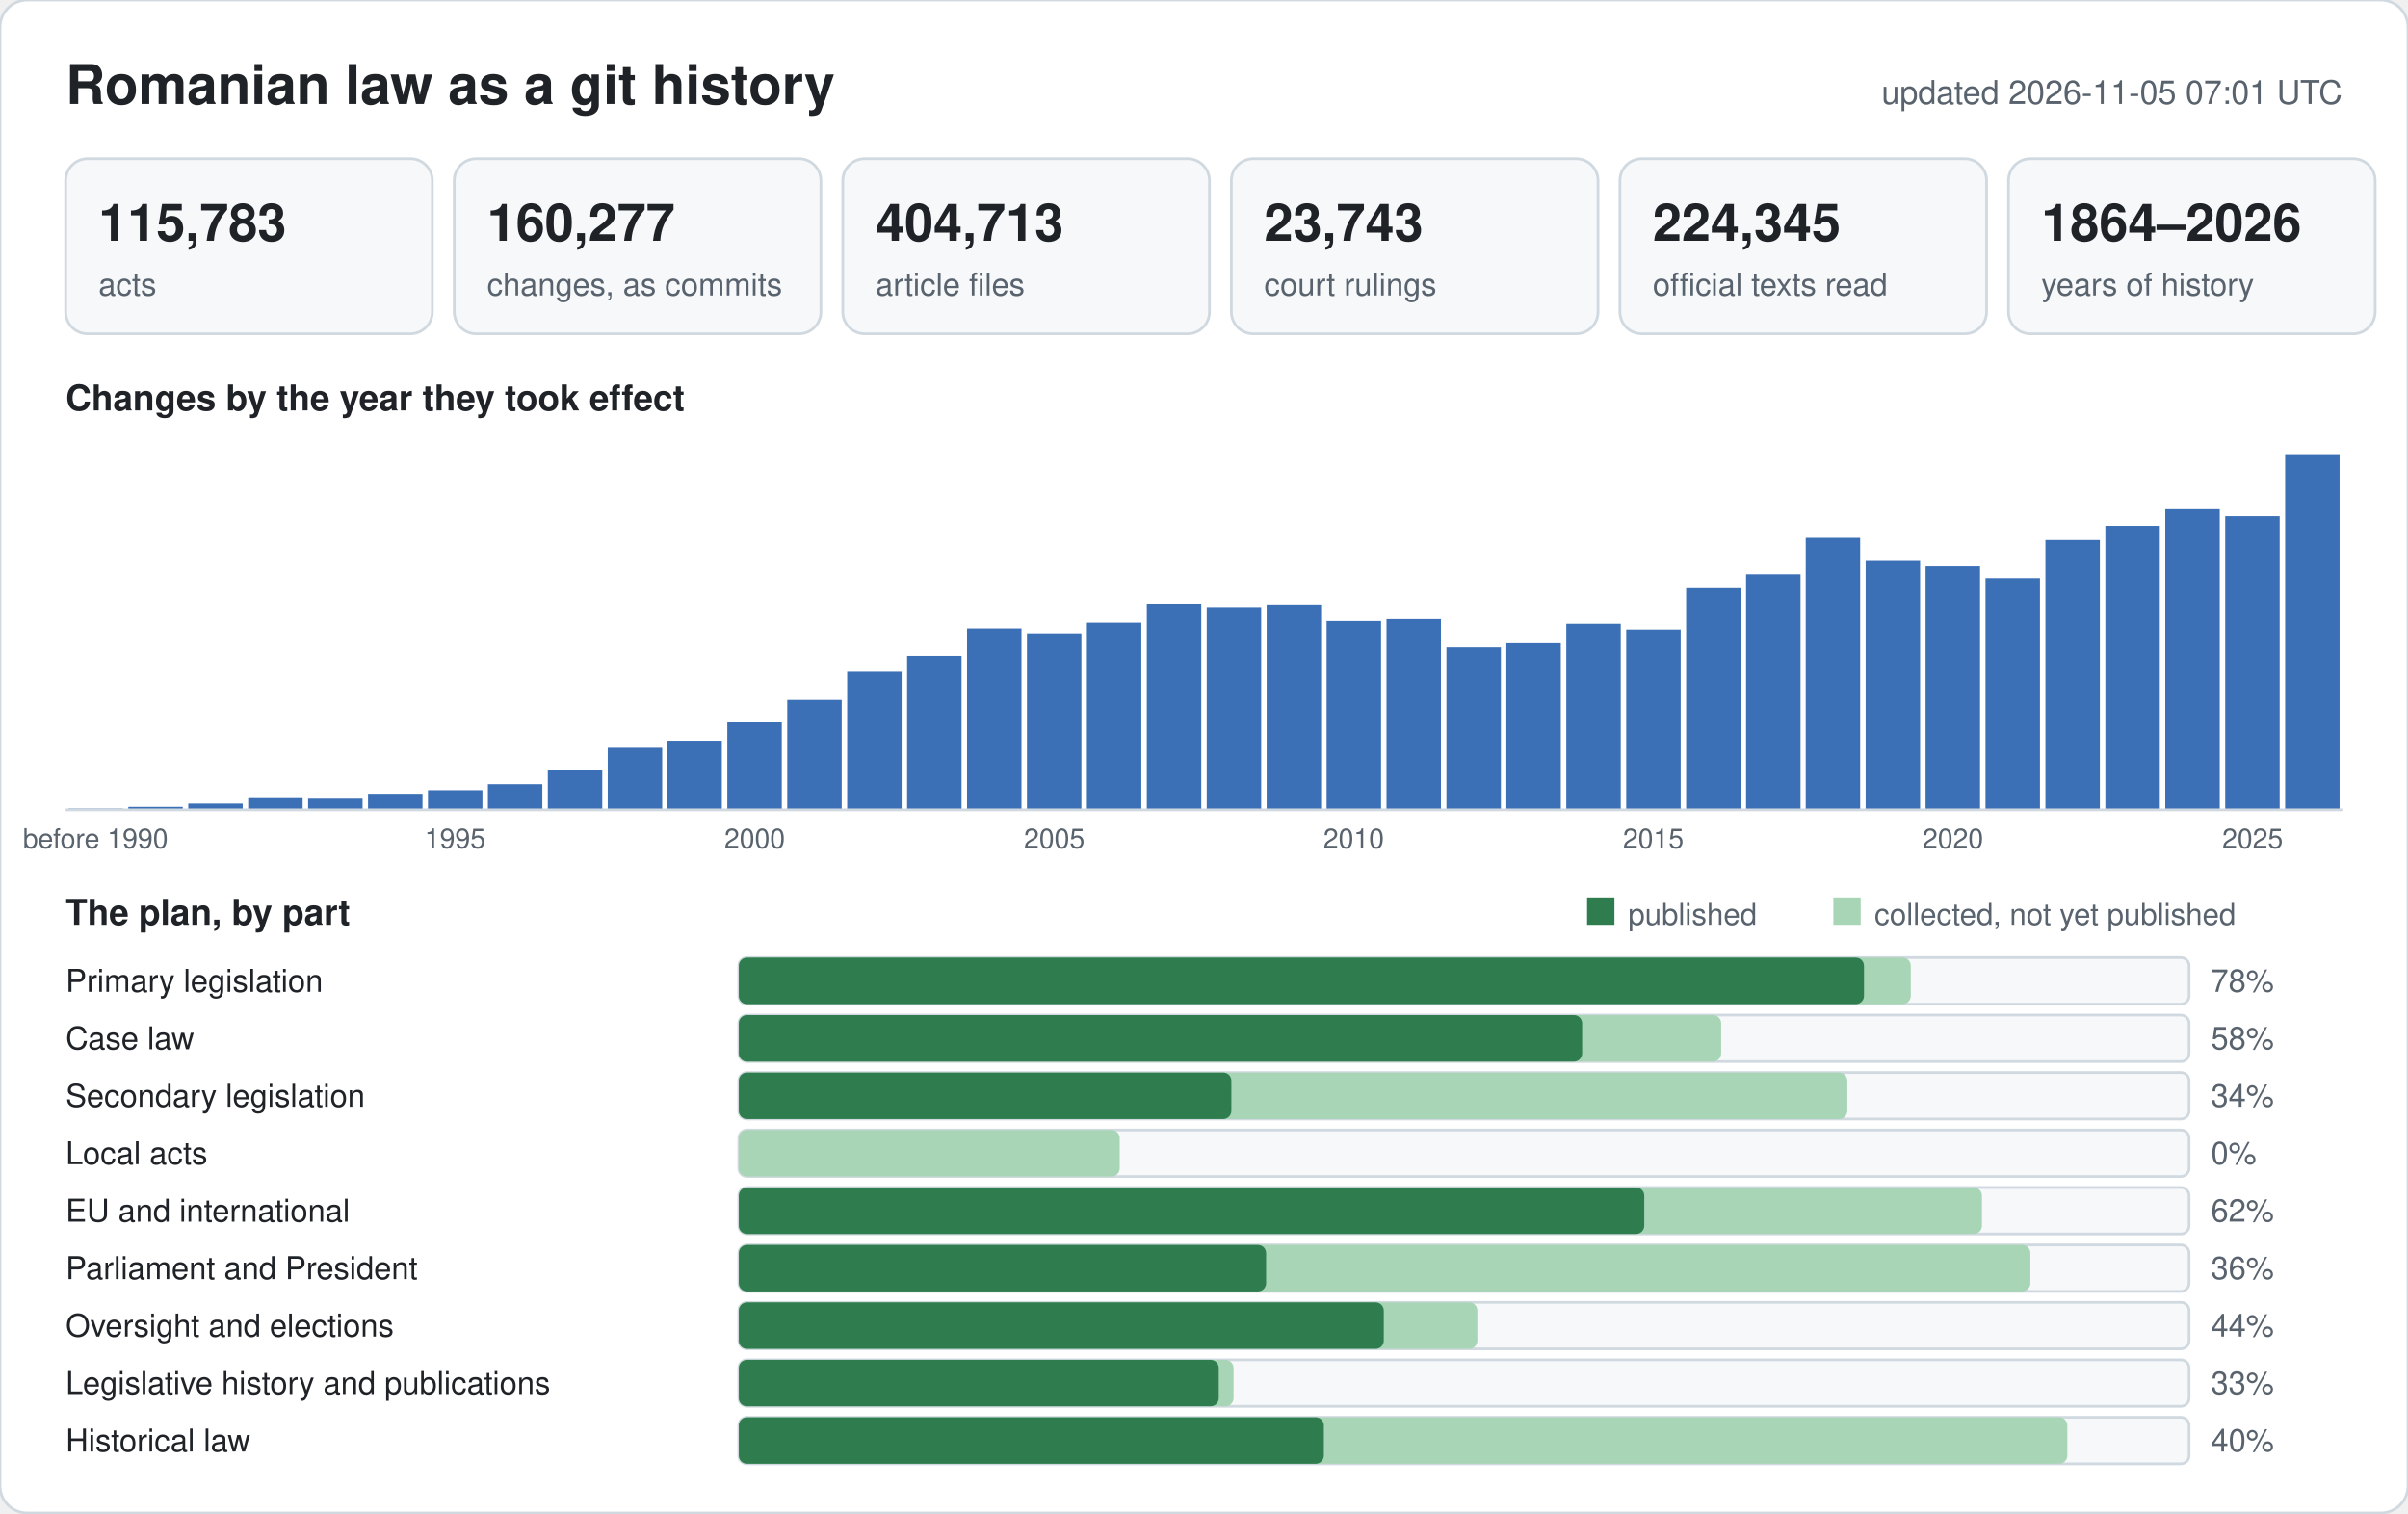
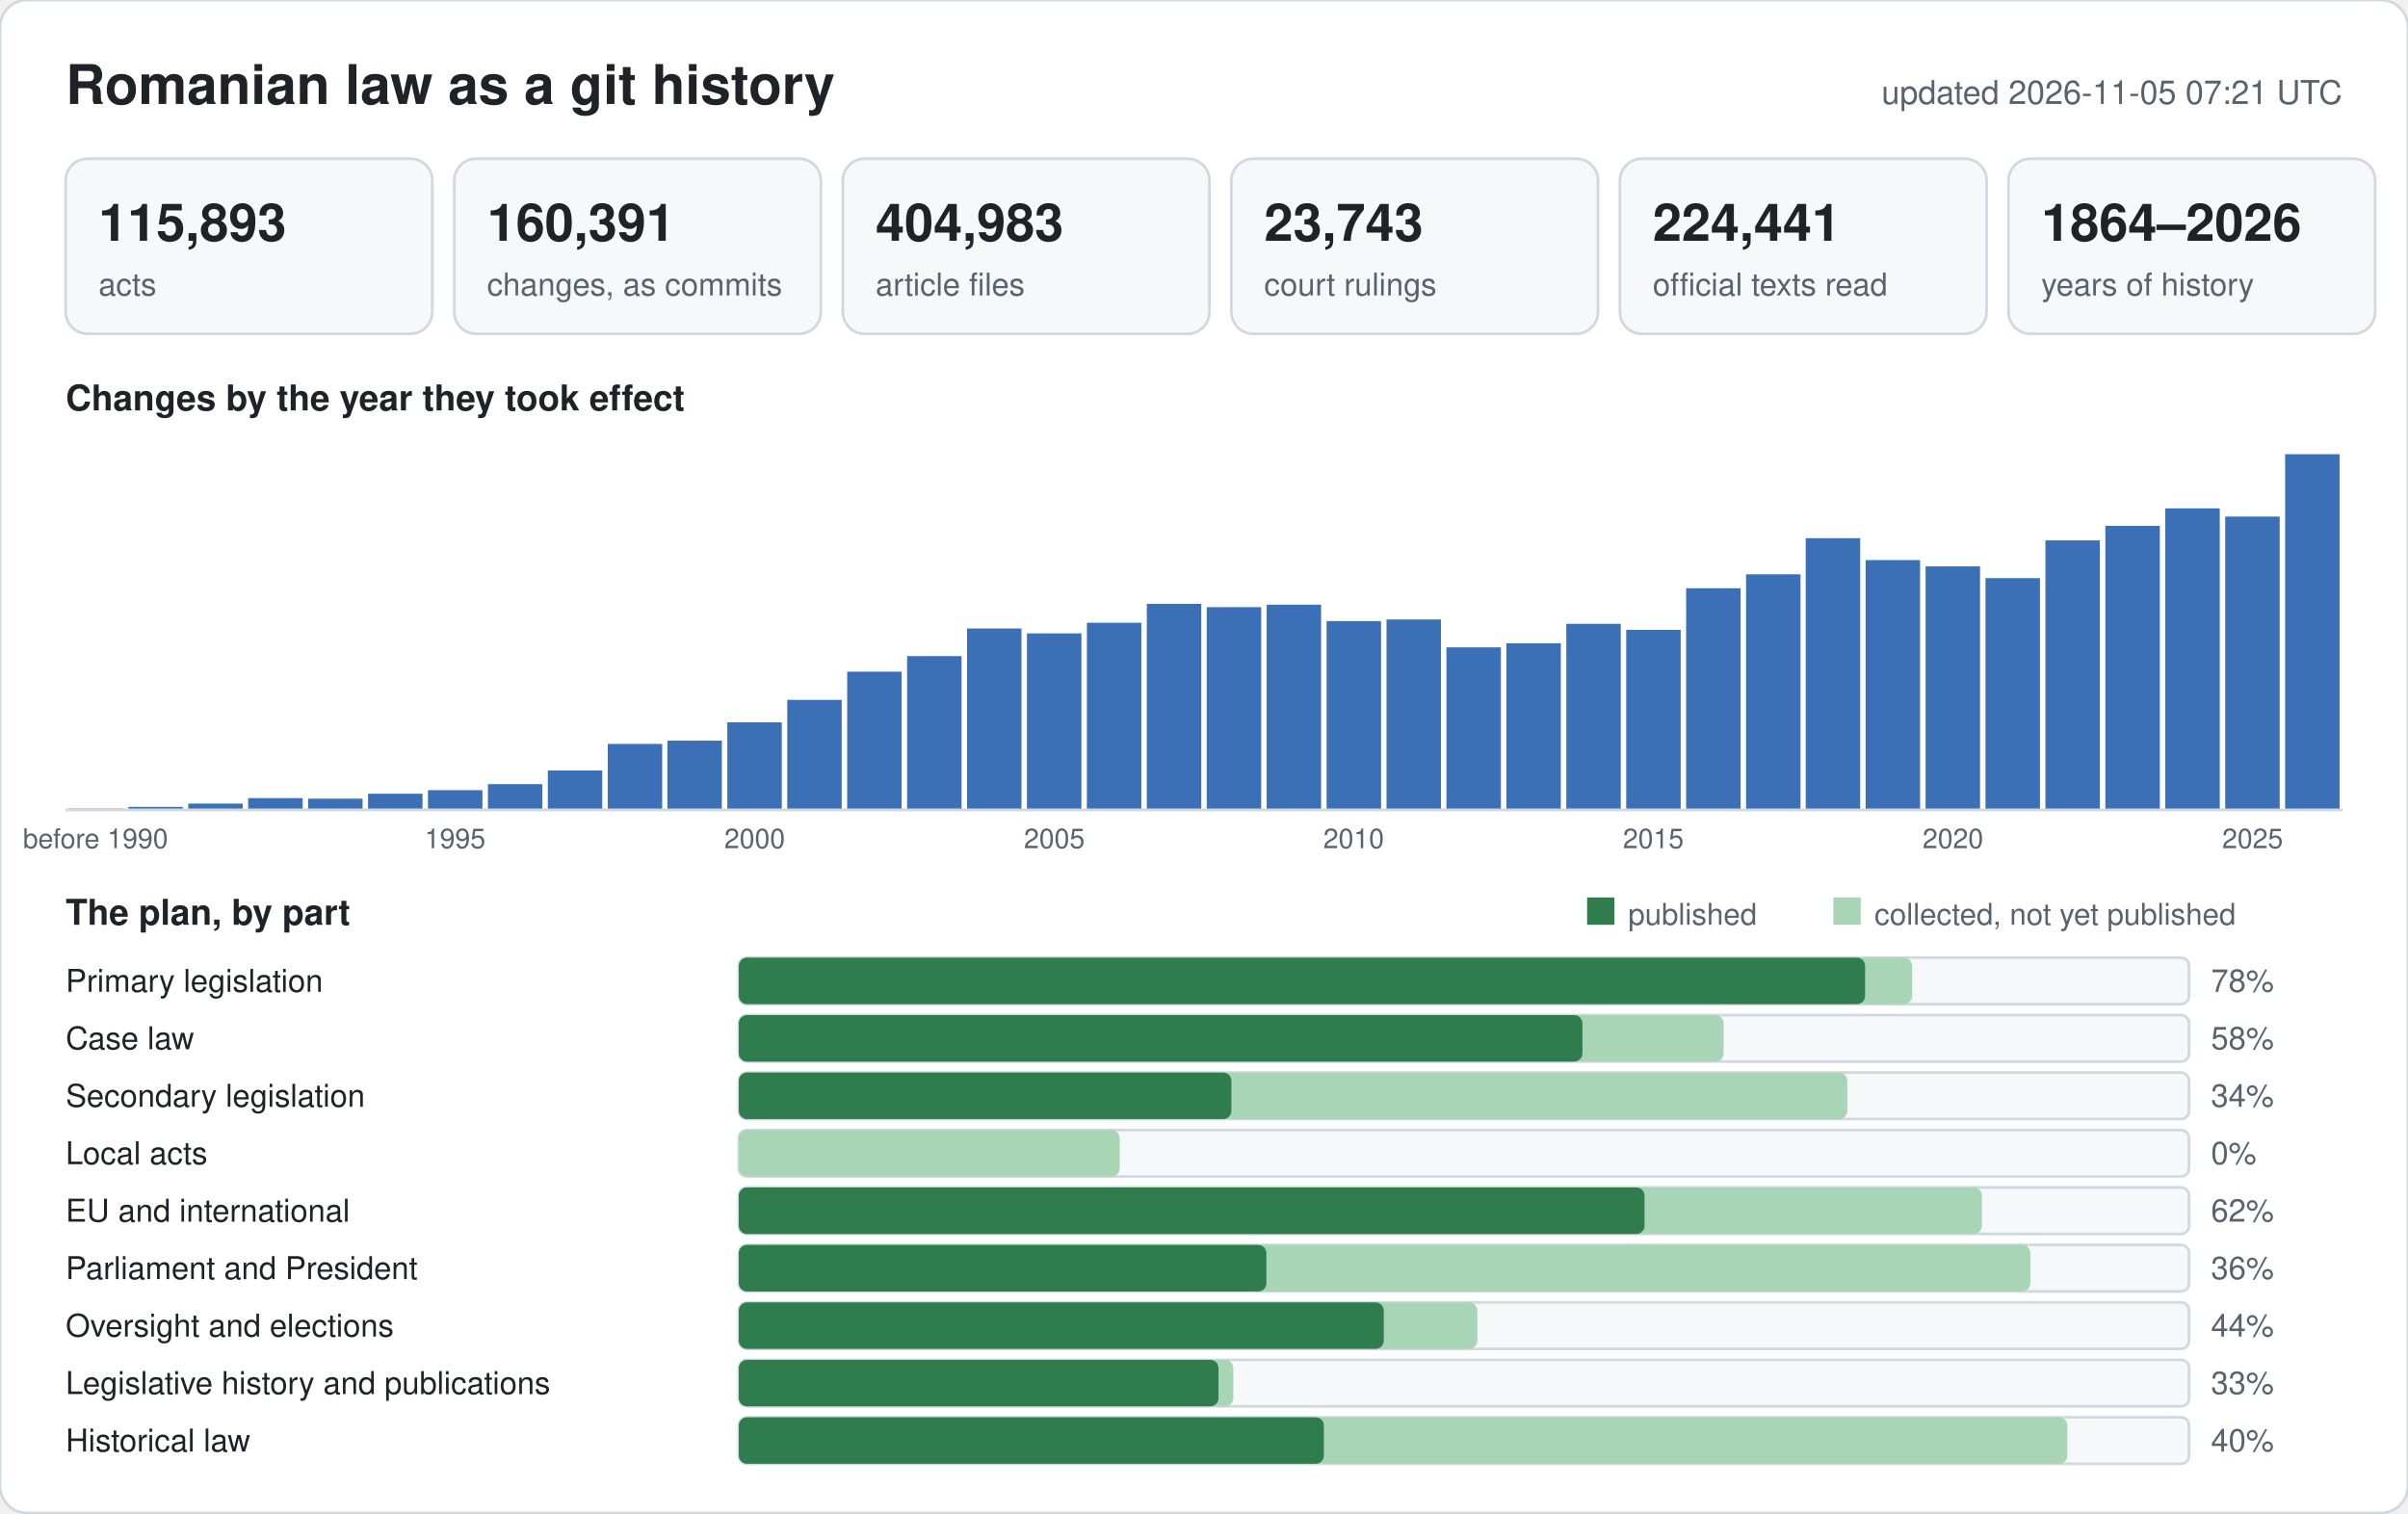
<svg xmlns="http://www.w3.org/2000/svg" width="880" height="553" viewBox="0 0 880 553" font-family="-apple-system,BlinkMacSystemFont,Segoe UI,Helvetica,Arial,sans-serif">
  <rect width="880" height="553" rx="10" fill="#ffffff" stroke="#d1d9e0" />
  <text x="24" y="38" font-size="20" font-weight="600" fill="#1f2328">Romanian law as a git history</text>
-   <text x="856" y="38" font-size="12" text-anchor="end" fill="#59636e">updated 2026-11-05 07:01 UTC</text>
+   <text x="856" y="38" font-size="12" text-anchor="end" fill="#59636e">updated 2026-11-05 07:21 UTC</text>
  <rect x="24" y="58" width="134" height="64" rx="8" fill="#f6f8fa" stroke="#d1d9e0" />
-   <text x="36" y="88" font-size="19" font-weight="600" fill="#1f2328">115,783</text>
+   <text x="36" y="88" font-size="19" font-weight="600" fill="#1f2328">115,893</text>
  <text x="36" y="108" font-size="11.5" fill="#59636e">acts</text>
  <rect x="166" y="58" width="134" height="64" rx="8" fill="#f6f8fa" stroke="#d1d9e0" />
-   <text x="178" y="88" font-size="19" font-weight="600" fill="#1f2328">160,277</text>
+   <text x="178" y="88" font-size="19" font-weight="600" fill="#1f2328">160,391</text>
  <text x="178" y="108" font-size="11.5" fill="#59636e">changes, as commits</text>
  <rect x="308" y="58" width="134" height="64" rx="8" fill="#f6f8fa" stroke="#d1d9e0" />
-   <text x="320" y="88" font-size="19" font-weight="600" fill="#1f2328">404,713</text>
+   <text x="320" y="88" font-size="19" font-weight="600" fill="#1f2328">404,983</text>
  <text x="320" y="108" font-size="11.5" fill="#59636e">article files</text>
  <rect x="450" y="58" width="134" height="64" rx="8" fill="#f6f8fa" stroke="#d1d9e0" />
  <text x="462" y="88" font-size="19" font-weight="600" fill="#1f2328">23,743</text>
  <text x="462" y="108" font-size="11.5" fill="#59636e">court rulings</text>
  <rect x="592" y="58" width="134" height="64" rx="8" fill="#f6f8fa" stroke="#d1d9e0" />
-   <text x="604" y="88" font-size="19" font-weight="600" fill="#1f2328">224,345</text>
+   <text x="604" y="88" font-size="19" font-weight="600" fill="#1f2328">224,441</text>
  <text x="604" y="108" font-size="11.5" fill="#59636e">official texts read</text>
  <rect x="734" y="58" width="134" height="64" rx="8" fill="#f6f8fa" stroke="#d1d9e0" />
  <text x="746" y="88" font-size="19" font-weight="600" fill="#1f2328">1864–2026</text>
  <text x="746" y="108" font-size="11.5" fill="#59636e">years of history</text>
  <text x="24" y="150" font-size="13" font-weight="600" fill="#1f2328">Changes by the year they took effect</text>
  <rect x="25.0" y="295.4" width="19.9" height="0.6" fill="#9db6dc" />
  <text x="34.9" y="310" font-size="10" text-anchor="middle" fill="#59636e">before 1990</text>
  <rect x="46.9" y="294.9" width="19.9" height="1.1" fill="#3b6fb6" />
  <rect x="68.8" y="293.7" width="19.9" height="2.3" fill="#3b6fb6" />
  <rect x="90.7" y="291.7" width="19.9" height="4.3" fill="#3b6fb6" />
  <rect x="112.6" y="291.9" width="19.9" height="4.1" fill="#3b6fb6" />
  <rect x="134.5" y="290.1" width="19.9" height="5.9" fill="#3b6fb6" />
  <rect x="156.4" y="288.8" width="19.9" height="7.2" fill="#3b6fb6" />
  <text x="166.3" y="310" font-size="10" text-anchor="middle" fill="#59636e">1995</text>
  <rect x="178.3" y="286.6" width="19.9" height="9.4" fill="#3b6fb6" />
  <rect x="200.2" y="281.6" width="19.9" height="14.4" fill="#3b6fb6" />
-   <rect x="222.1" y="273.3" width="19.9" height="22.7" fill="#3b6fb6" />
+   <rect x="222.1" y="271.9" width="19.9" height="24.1" fill="#3b6fb6" />
  <rect x="243.9" y="270.7" width="19.9" height="25.3" fill="#3b6fb6" />
  <rect x="265.8" y="264.0" width="19.9" height="32.0" fill="#3b6fb6" />
  <text x="275.8" y="310" font-size="10" text-anchor="middle" fill="#59636e">2000</text>
  <rect x="287.7" y="255.8" width="19.9" height="40.2" fill="#3b6fb6" />
  <rect x="309.6" y="245.5" width="19.9" height="50.5" fill="#3b6fb6" />
-   <rect x="331.5" y="239.7" width="19.9" height="56.3" fill="#3b6fb6" />
+   <rect x="331.5" y="239.8" width="19.9" height="56.2" fill="#3b6fb6" />
  <rect x="353.4" y="229.7" width="19.9" height="66.3" fill="#3b6fb6" />
  <rect x="375.3" y="231.5" width="19.9" height="64.5" fill="#3b6fb6" />
  <text x="385.3" y="310" font-size="10" text-anchor="middle" fill="#59636e">2005</text>
  <rect x="397.2" y="227.6" width="19.9" height="68.4" fill="#3b6fb6" />
  <rect x="419.1" y="220.7" width="19.9" height="75.3" fill="#3b6fb6" />
  <rect x="441.0" y="221.9" width="19.9" height="74.1" fill="#3b6fb6" />
  <rect x="462.9" y="221.0" width="19.9" height="75.0" fill="#3b6fb6" />
  <rect x="484.8" y="227.0" width="19.9" height="69.0" fill="#3b6fb6" />
  <text x="494.7" y="310" font-size="10" text-anchor="middle" fill="#59636e">2010</text>
-   <rect x="506.7" y="226.3" width="19.9" height="69.7" fill="#3b6fb6" />
+   <rect x="506.7" y="226.4" width="19.9" height="69.6" fill="#3b6fb6" />
  <rect x="528.6" y="236.6" width="19.9" height="59.4" fill="#3b6fb6" />
  <rect x="550.5" y="235.1" width="19.9" height="60.9" fill="#3b6fb6" />
  <rect x="572.4" y="228.0" width="19.9" height="68.0" fill="#3b6fb6" />
-   <rect x="594.3" y="230.1" width="19.9" height="65.9" fill="#3b6fb6" />
+   <rect x="594.3" y="230.2" width="19.9" height="65.8" fill="#3b6fb6" />
  <text x="604.2" y="310" font-size="10" text-anchor="middle" fill="#59636e">2015</text>
  <rect x="616.2" y="215.0" width="19.9" height="81.0" fill="#3b6fb6" />
  <rect x="638.1" y="209.9" width="19.9" height="86.1" fill="#3b6fb6" />
-   <rect x="659.9" y="196.6" width="19.9" height="99.4" fill="#3b6fb6" />
+   <rect x="659.9" y="196.7" width="19.9" height="99.3" fill="#3b6fb6" />
  <rect x="681.8" y="204.7" width="19.9" height="91.3" fill="#3b6fb6" />
  <rect x="703.7" y="207.0" width="19.9" height="89.0" fill="#3b6fb6" />
  <text x="713.7" y="310" font-size="10" text-anchor="middle" fill="#59636e">2020</text>
  <rect x="725.6" y="211.3" width="19.9" height="84.7" fill="#3b6fb6" />
-   <rect x="747.5" y="197.4" width="19.9" height="98.6" fill="#3b6fb6" />
+   <rect x="747.5" y="197.5" width="19.9" height="98.5" fill="#3b6fb6" />
  <rect x="769.4" y="192.2" width="19.9" height="103.8" fill="#3b6fb6" />
  <rect x="791.3" y="185.8" width="19.9" height="110.2" fill="#3b6fb6" />
-   <rect x="813.2" y="188.7" width="19.9" height="107.3" fill="#3b6fb6" />
+   <rect x="813.2" y="188.8" width="19.9" height="107.2" fill="#3b6fb6" />
  <text x="823.2" y="310" font-size="10" text-anchor="middle" fill="#59636e">2025</text>
  <rect x="835.1" y="166.0" width="19.9" height="130.0" fill="#3b6fb6" />
  <line x1="24" y1="296" x2="856" y2="296" stroke="#d1d9e0" />
  <text x="24" y="338" font-size="13" font-weight="600" fill="#1f2328">The plan, by part</text>
  <rect x="580" y="328" width="10" height="10" fill="#2f7d4f" />
  <text x="595" y="338" font-size="11" fill="#59636e">published</text>
  <rect x="670" y="328" width="10" height="10" fill="#a8d5b5" />
  <text x="685" y="338" font-size="11" fill="#59636e">collected, not yet published</text>
  <text x="24" y="362.5" font-size="11.5" fill="#1f2328">Primary legislation</text>
  <rect x="270" y="350" width="530" height="17" rx="3" fill="#f6f8fa" stroke="#d1d9e0" />
-   <rect x="270" y="350" width="428.3" height="17" rx="3" fill="#a8d5b5" />
-   <rect x="270" y="350" width="411.2" height="17" rx="3" fill="#2f7d4f" />
+   <rect x="270" y="350" width="428.8" height="17" rx="3" fill="#a8d5b5" />
+   <rect x="270" y="350" width="411.6" height="17" rx="3" fill="#2f7d4f" />
  <text x="808" y="362.5" font-size="11.5" fill="#59636e">78%</text>
  <text x="24" y="383.5" font-size="11.5" fill="#1f2328">Case law</text>
  <rect x="270" y="371" width="530" height="17" rx="3" fill="#f6f8fa" stroke="#d1d9e0" />
-   <rect x="270" y="371" width="359.0" height="17" rx="3" fill="#a8d5b5" />
-   <rect x="270" y="371" width="308.2" height="17" rx="3" fill="#2f7d4f" />
+   <rect x="270" y="371" width="359.9" height="17" rx="3" fill="#a8d5b5" />
+   <rect x="270" y="371" width="308.3" height="17" rx="3" fill="#2f7d4f" />
  <text x="808" y="383.5" font-size="11.5" fill="#59636e">58%</text>
  <text x="24" y="404.5" font-size="11.5" fill="#1f2328">Secondary legislation</text>
  <rect x="270" y="392" width="530" height="17" rx="3" fill="#f6f8fa" stroke="#d1d9e0" />
  <rect x="270" y="392" width="405.1" height="17" rx="3" fill="#a8d5b5" />
  <rect x="270" y="392" width="180.0" height="17" rx="3" fill="#2f7d4f" />
  <text x="808" y="404.5" font-size="11.5" fill="#59636e">34%</text>
  <text x="24" y="425.5" font-size="11.5" fill="#1f2328">Local acts</text>
  <rect x="270" y="413" width="530" height="17" rx="3" fill="#f6f8fa" stroke="#d1d9e0" />
  <rect x="270" y="413" width="139.2" height="17" rx="3" fill="#a8d5b5" />
  <rect x="270" y="413" width="0.0" height="17" rx="3" fill="#2f7d4f" />
  <text x="808" y="425.5" font-size="11.5" fill="#59636e">0%</text>
  <text x="24" y="446.5" font-size="11.5" fill="#1f2328">EU and international</text>
  <rect x="270" y="434" width="530" height="17" rx="3" fill="#f6f8fa" stroke="#d1d9e0" />
  <rect x="270" y="434" width="454.3" height="17" rx="3" fill="#a8d5b5" />
-   <rect x="270" y="434" width="330.9" height="17" rx="3" fill="#2f7d4f" />
+   <rect x="270" y="434" width="331.0" height="17" rx="3" fill="#2f7d4f" />
  <text x="808" y="446.5" font-size="11.5" fill="#59636e">62%</text>
  <text x="24" y="467.5" font-size="11.5" fill="#1f2328">Parliament and President</text>
  <rect x="270" y="455" width="530" height="17" rx="3" fill="#f6f8fa" stroke="#d1d9e0" />
  <rect x="270" y="455" width="472.0" height="17" rx="3" fill="#a8d5b5" />
-   <rect x="270" y="455" width="192.7" height="17" rx="3" fill="#2f7d4f" />
+   <rect x="270" y="455" width="192.8" height="17" rx="3" fill="#2f7d4f" />
  <text x="808" y="467.5" font-size="11.5" fill="#59636e">36%</text>
  <text x="24" y="488.5" font-size="11.5" fill="#1f2328">Oversight and elections</text>
  <rect x="270" y="476" width="530" height="17" rx="3" fill="#f6f8fa" stroke="#d1d9e0" />
  <rect x="270" y="476" width="269.9" height="17" rx="3" fill="#a8d5b5" />
  <rect x="270" y="476" width="235.7" height="17" rx="3" fill="#2f7d4f" />
  <text x="808" y="488.5" font-size="11.5" fill="#59636e">44%</text>
  <text x="24" y="509.5" font-size="11.5" fill="#1f2328">Legislative history and publications</text>
  <rect x="270" y="497" width="530" height="17" rx="3" fill="#f6f8fa" stroke="#d1d9e0" />
-   <rect x="270" y="497" width="180.8" height="17" rx="3" fill="#a8d5b5" />
-   <rect x="270" y="497" width="175.4" height="17" rx="3" fill="#2f7d4f" />
+   <rect x="270" y="497" width="180.7" height="17" rx="3" fill="#a8d5b5" />
+   <rect x="270" y="497" width="175.3" height="17" rx="3" fill="#2f7d4f" />
  <text x="808" y="509.5" font-size="11.5" fill="#59636e">33%</text>
  <text x="24" y="530.5" font-size="11.5" fill="#1f2328">Historical law</text>
  <rect x="270" y="518" width="530" height="17" rx="3" fill="#f6f8fa" stroke="#d1d9e0" />
  <rect x="270" y="518" width="485.5" height="17" rx="3" fill="#a8d5b5" />
  <rect x="270" y="518" width="213.8" height="17" rx="3" fill="#2f7d4f" />
  <text x="808" y="530.5" font-size="11.5" fill="#59636e">40%</text>
</svg>
